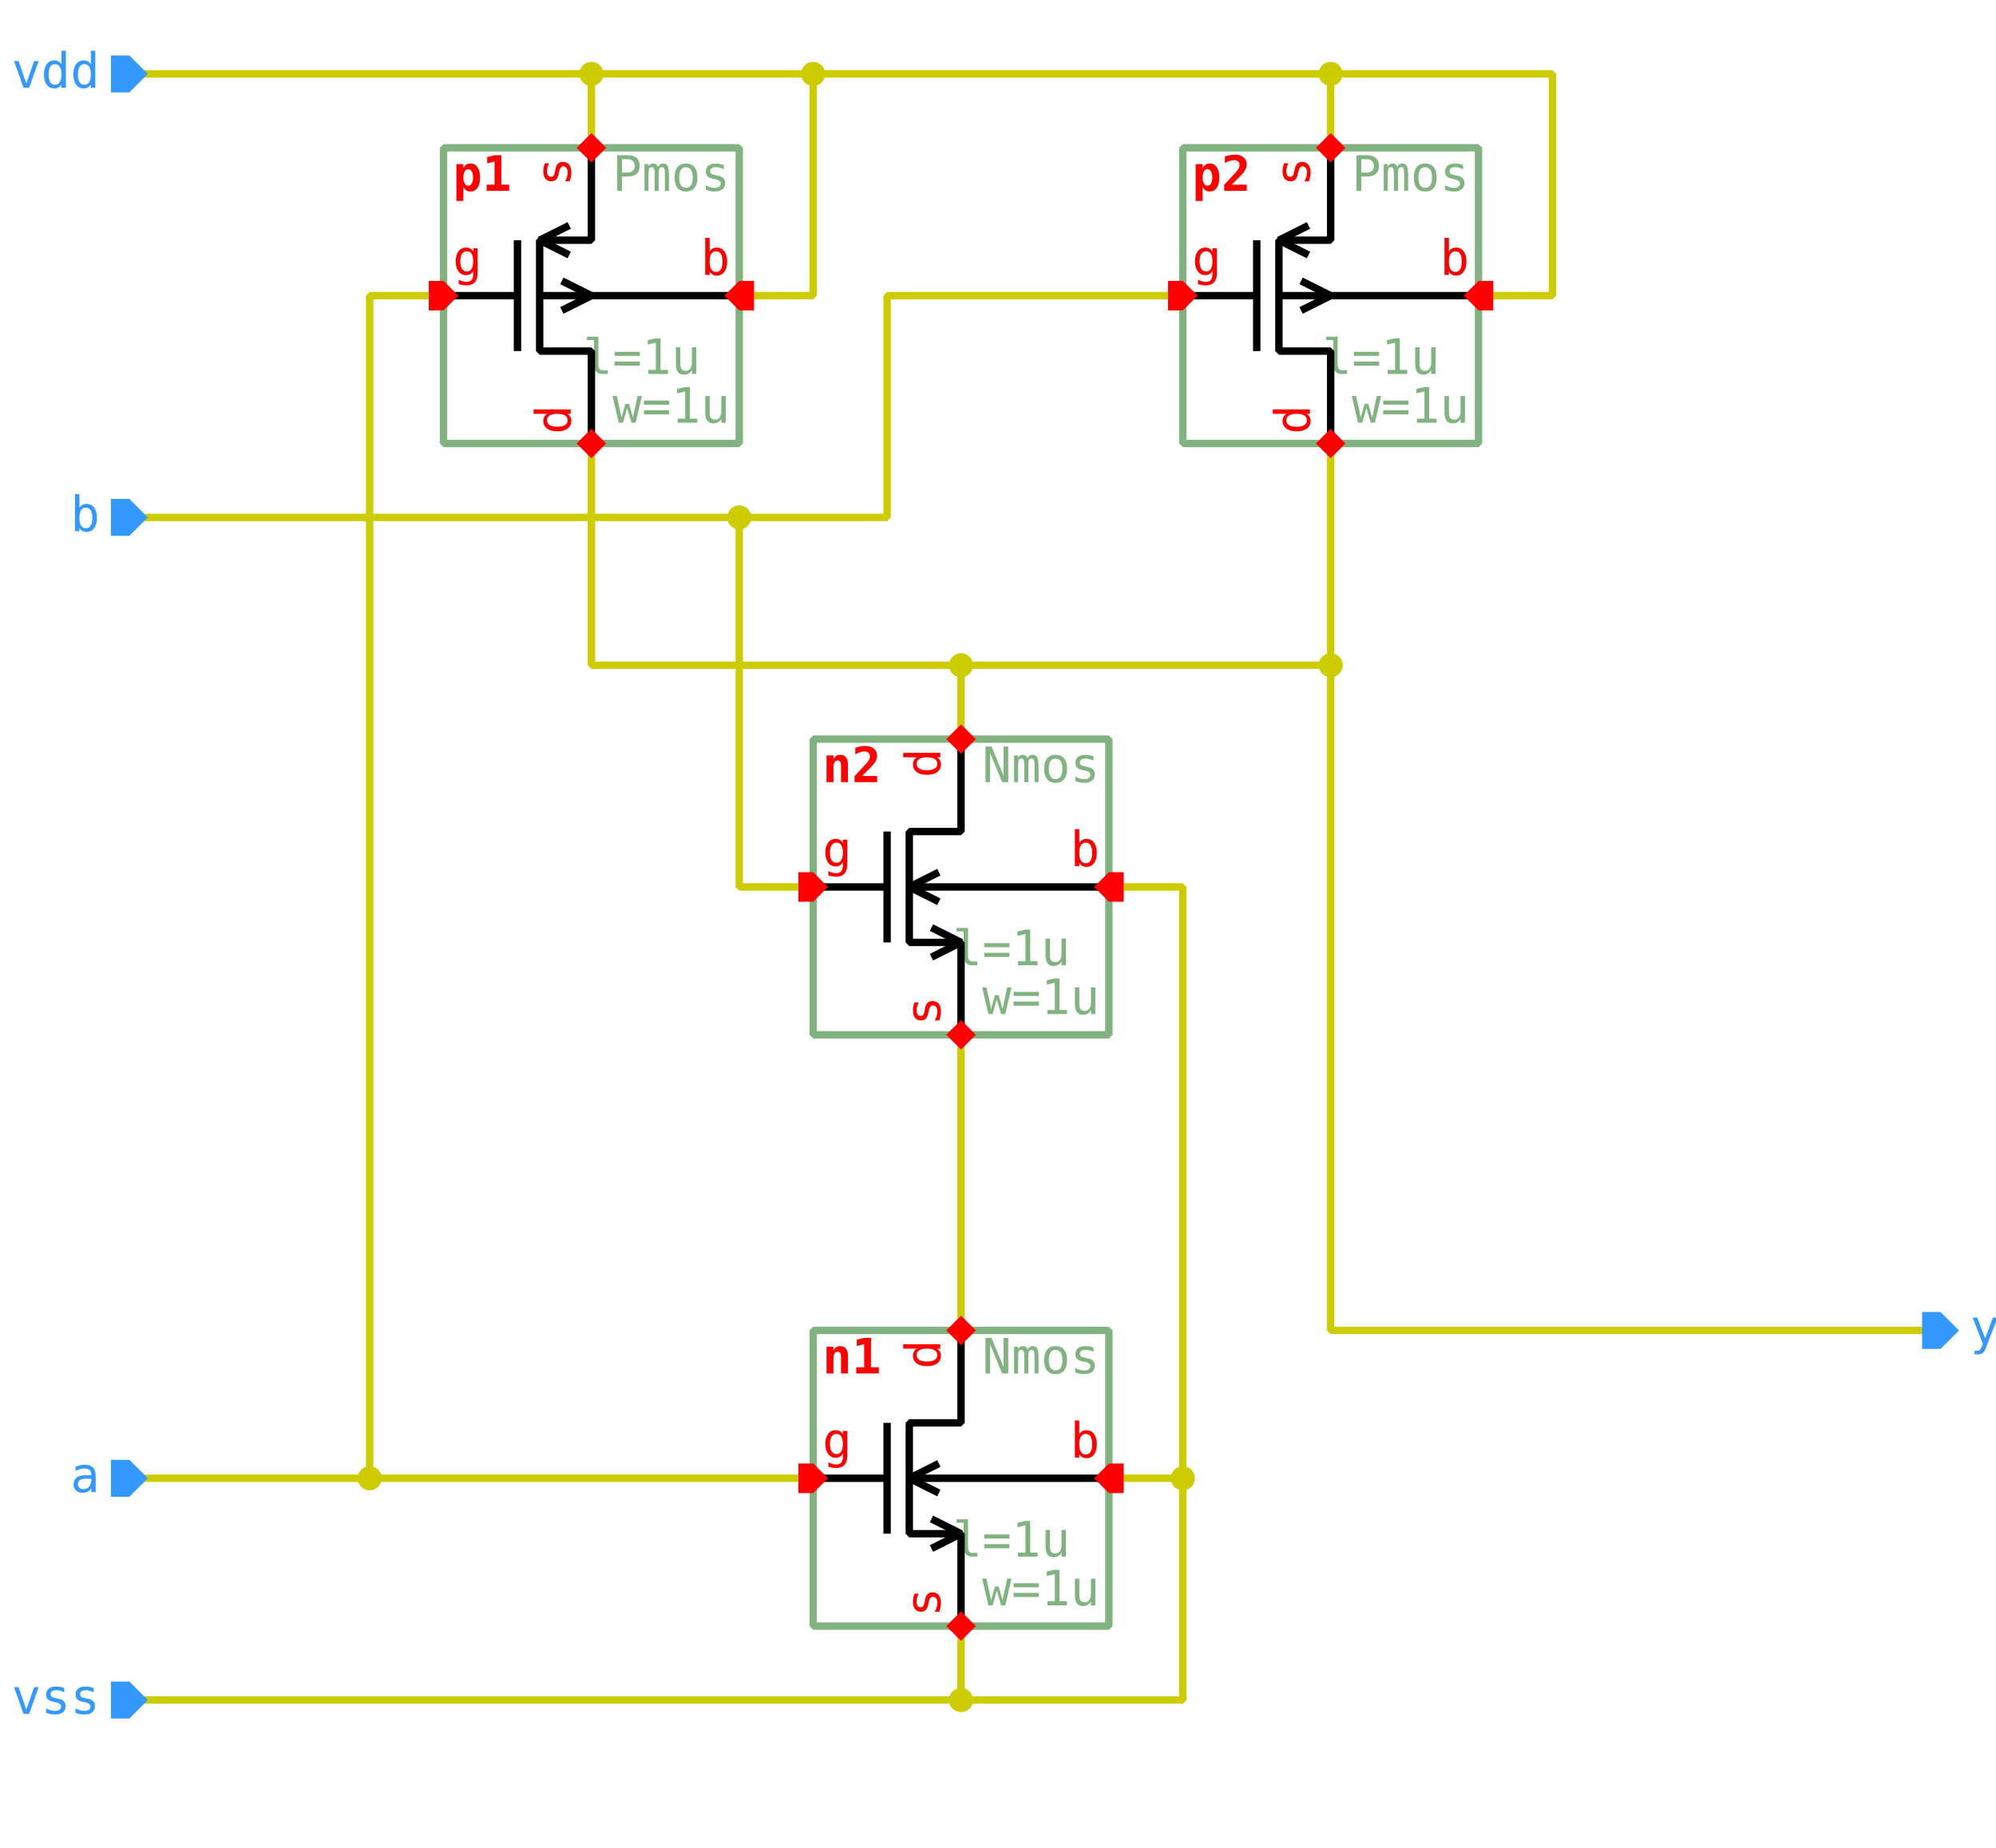
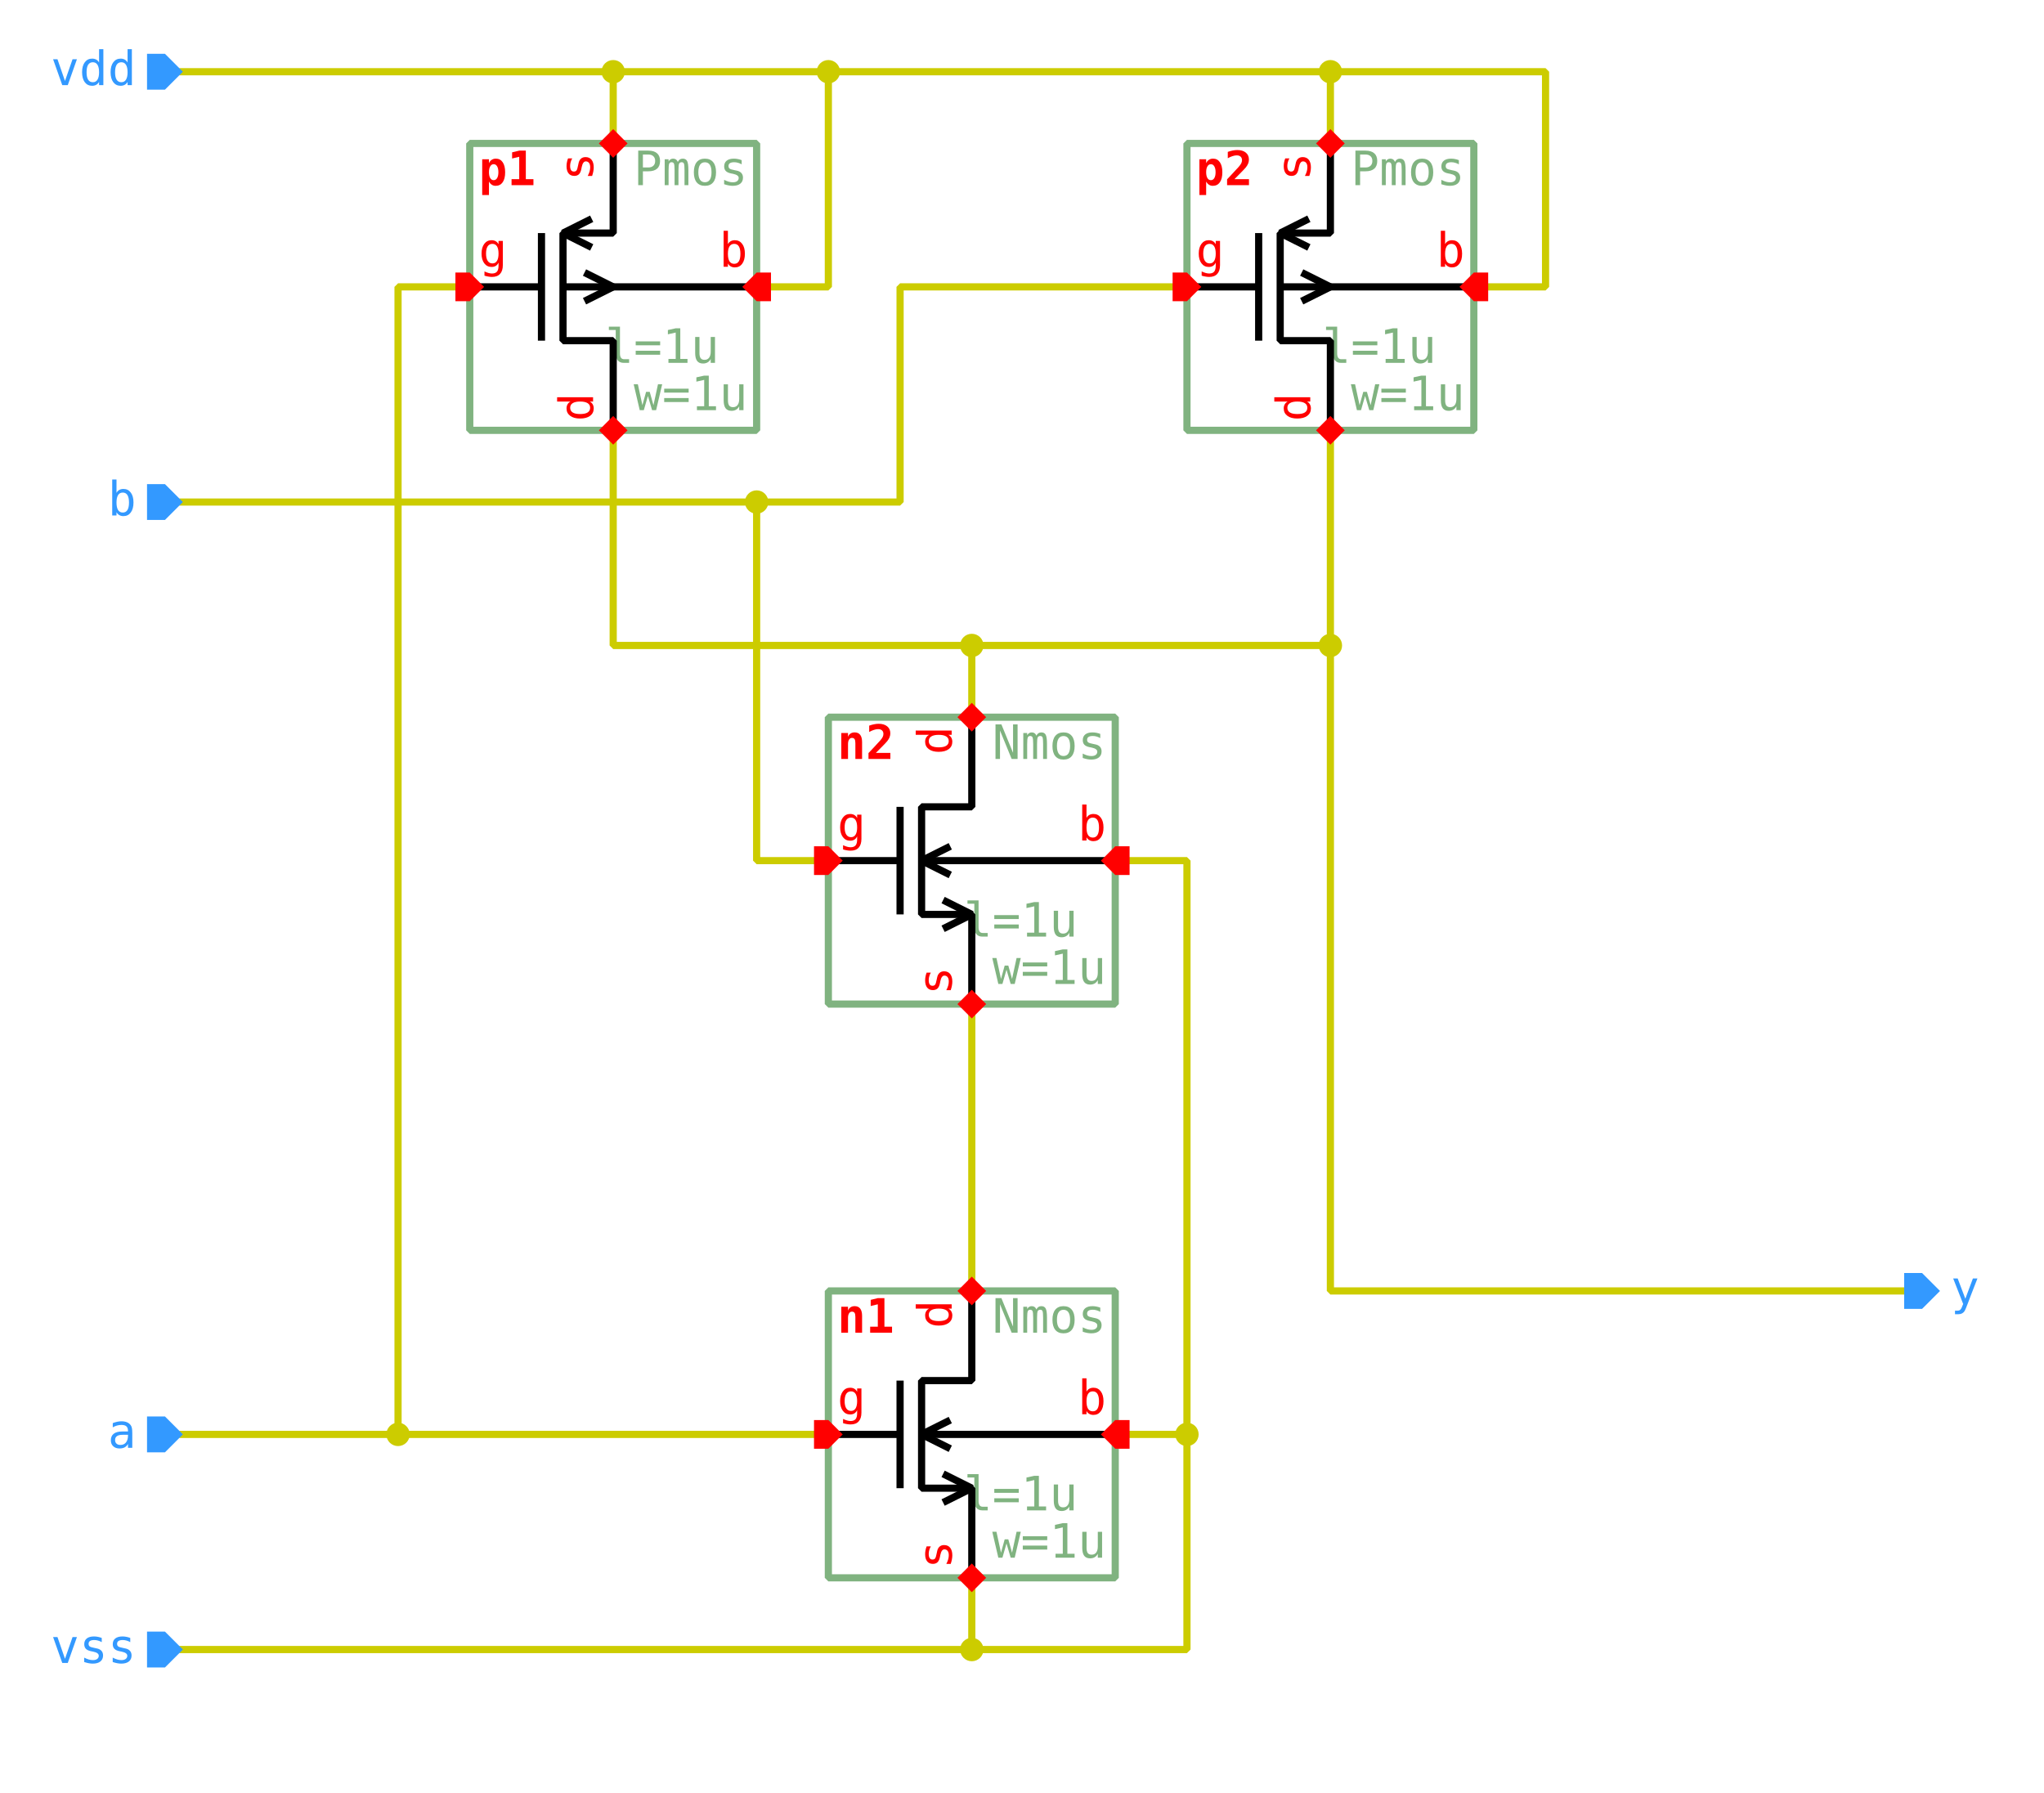
- <svg xmlns="http://www.w3.org/2000/svg" width="945.0px" height="875.0px" viewBox="-1.0 -1.0 27.0 25.0">
+ <svg xmlns="http://www.w3.org/2000/svg" width="997.5px" height="875.0px" viewBox="-1.55 -1.0 28.5 25.0">
  <style type="text/css">svg { stroke-linecap: butt; stroke-linejoin: bevel; } text { font-size: 11pt; font-family: "Inconsolata", monospace; font-stretch: 75%; } .instanceName { font-weight: bold; fill: #f00; } .pinLabel, .pinArrow { fill: #f00; } .params, .cellName { fill: #80b380; } .symbolOutline { stroke: #80b380; } .symbolPoly { stroke: #000; } .symbolOutline, .symbolPoly, .schemWire, .tapPoint { fill: none; stroke-width: 0.1; } .grid { fill: #ccc; } .schemWire, .tapPoint { stroke: #cc0; } .schemWire { stroke-linecap: square; } .connPoint, .tapPointLabel { fill: #cc0; } .portArrow, .portLabel { fill: #39f; }</style>
  <g transform="matrix(1 0 0 -1 0 23.0)">
    <path d="M1.0 23.0 L2.0 23.0 L7.0 23.0 L7.0 22.0" class="schemWire" />
    <path d="M7.0 23.0 L10.0 23.0 L10.0 20.0 L9.0 20.0" class="schemWire" />
    <path d="M10.0 23.0 L17.0 23.0 L17.0 22.0" class="schemWire" />
    <path d="M17.0 23.0 L20.0 23.0 L20.0 20.0 L19.0 20.0" class="schemWire" />
    <path d="M1.0 1.0 L2.0 1.0 L12.0 1.0 L12.0 2.0" class="schemWire" />
    <path d="M12.0 1.0 L15.0 1.0 L15.0 4.0 L14.0 4.0" class="schemWire" />
    <path d="M15.0 4.0 L15.0 12.0 L14.0 12.0" class="schemWire" />
    <path d="M25.0 6.0 L24.0 6.0 L17.0 6.0 L17.0 15.0 L17.0 18.0" class="schemWire" />
    <path d="M17.0 15.0 L12.0 15.0 L12.0 14.0" class="schemWire" />
    <path d="M12.0 15.0 L7.0 15.0 L7.0 18.0" class="schemWire" />
    <path d="M1.0 4.0 L2.0 4.0 L4.0 4.0 L10.0 4.0" class="schemWire" />
    <path d="M4.0 4.0 L4.0 20.0 L5.0 20.0" class="schemWire" />
    <path d="M1.0 17.0 L2.0 17.0 L9.0 17.0 L9.0 12.0 L10.0 12.0" class="schemWire" />
    <path d="M9.0 17.0 L11.0 17.0 L11.0 20.0 L15.0 20.0" class="schemWire" />
    <path d="M12.0 6.0 L12.0 10.0" class="schemWire" />
    <circle cx="17.0" cy="15.0" r="0.163" class="connPoint" />
    <circle cx="12.0" cy="15.0" r="0.163" class="connPoint" />
    <circle cx="4.0" cy="4.0" r="0.163" class="connPoint" />
    <circle cx="9.0" cy="17.0" r="0.163" class="connPoint" />
    <circle cx="17.0" cy="23.0" r="0.163" class="connPoint" />
    <circle cx="7.0" cy="23.0" r="0.163" class="connPoint" />
    <circle cx="10.0" cy="23.0" r="0.163" class="connPoint" />
    <circle cx="15.0" cy="4.0" r="0.163" class="connPoint" />
    <circle cx="12.0" cy="1.0" r="0.163" class="connPoint" />
    <g>
      <rect x="10.0" y="2.0" width="4.0" height="4.0" class="symbolOutline" />
      <text transform="matrix(0.045 0 0 -0.045 13.875 5.875)" dominant-baseline="hanging" text-anchor="end" class="cellName">Nmos</text>
      <text transform="matrix(0.045 0 0 -0.045 13.875 2.125)" dominant-baseline="ideographic" text-anchor="end" class="params">
        <tspan x="0" y="-1em">l=1u</tspan>
        <tspan x="0" y="0em">w=1u</tspan>
      </text>
      <text transform="matrix(0.045 0 0 -0.045 10.125 5.875)" dominant-baseline="hanging" text-anchor="start" class="instanceName">n1</text>
      <path d="M2.0 0.0 L2.0 1.25 L1.3 1.25 L1.3 2.75 L2.0 2.75 L2.0 4.0" transform="matrix(1 0 0 1 10.0 2.0)" class="symbolPoly" />
      <path d="M1.0 1.25 L1.0 2.75" transform="matrix(1 0 0 1 10.0 2.0)" class="symbolPoly" />
      <path d="M0.0 2.0 L1.0 2.0" transform="matrix(1 0 0 1 10.0 2.0)" class="symbolPoly" />
      <path d="M4.0 2.0 L1.3 2.0" transform="matrix(1 0 0 1 10.0 2.0)" class="symbolPoly" />
      <path d="M1.7 1.8 L1.3 2.0 L1.7 2.2" transform="matrix(1 0 0 1 10.0 2.0)" class="symbolPoly" />
      <path d="M1.6 1.05 L2.0 1.25 L1.6 1.45" transform="matrix(1 0 0 1 10.0 2.0)" class="symbolPoly" />
      <path d="M0 0 L0.2 -0.2 L0.2 -0.4 L0 -0.4 L-0.2 -0.4 L-0.2 -0.2 Z" transform="matrix(0 -1 1 0 10.2 4.0)" class="pinArrow" />
      <text transform="matrix(0.045 0 0 -0.045 10.125 4.125)" dominant-baseline="ideographic" text-anchor="start" class="pinLabel">g</text>
      <path d="M0 0 L0.2 -0.2 L0.2 -0.2 L0 -0.4 L-0.2 -0.2 L-0.2 -0.2 Z" transform="matrix(1 0 0 1 12.0 2.2)" class="pinArrow" />
      <text transform="matrix(0 0.045 0.045 0 11.875 2.125)" dominant-baseline="ideographic" text-anchor="start" class="pinLabel">s</text>
      <path d="M0 0 L0.2 -0.2 L0.2 -0.2 L0 -0.4 L-0.2 -0.2 L-0.2 -0.2 Z" transform="matrix(-1 0 0 -1 12.0 5.8)" class="pinArrow" />
      <text transform="matrix(0 0.045 0.045 0 11.875 5.875)" dominant-baseline="ideographic" text-anchor="end" class="pinLabel">d</text>
      <path d="M0 0 L0.2 -0.2 L0.2 -0.4 L0 -0.4 L-0.2 -0.4 L-0.2 -0.2 Z" transform="matrix(0 1 -1 0 13.8 4.0)" class="pinArrow" />
      <text transform="matrix(0.045 0 0 -0.045 13.875 4.125)" dominant-baseline="ideographic" text-anchor="end" class="pinLabel">b</text>
    </g>
    <g>
      <rect x="10.0" y="10.0" width="4.0" height="4.0" class="symbolOutline" />
      <text transform="matrix(0.045 0 0 -0.045 13.875 13.875)" dominant-baseline="hanging" text-anchor="end" class="cellName">Nmos</text>
      <text transform="matrix(0.045 0 0 -0.045 13.875 10.125)" dominant-baseline="ideographic" text-anchor="end" class="params">
        <tspan x="0" y="-1em">l=1u</tspan>
        <tspan x="0" y="0em">w=1u</tspan>
      </text>
      <text transform="matrix(0.045 0 0 -0.045 10.125 13.875)" dominant-baseline="hanging" text-anchor="start" class="instanceName">n2</text>
      <path d="M2.0 0.0 L2.0 1.25 L1.3 1.25 L1.3 2.75 L2.0 2.75 L2.0 4.0" transform="matrix(1 0 0 1 10.0 10.0)" class="symbolPoly" />
      <path d="M1.0 1.25 L1.0 2.75" transform="matrix(1 0 0 1 10.0 10.0)" class="symbolPoly" />
      <path d="M0.0 2.0 L1.0 2.0" transform="matrix(1 0 0 1 10.0 10.0)" class="symbolPoly" />
      <path d="M4.0 2.0 L1.3 2.0" transform="matrix(1 0 0 1 10.0 10.0)" class="symbolPoly" />
      <path d="M1.7 1.8 L1.3 2.0 L1.7 2.2" transform="matrix(1 0 0 1 10.0 10.0)" class="symbolPoly" />
      <path d="M1.6 1.05 L2.0 1.25 L1.6 1.45" transform="matrix(1 0 0 1 10.0 10.0)" class="symbolPoly" />
      <path d="M0 0 L0.2 -0.2 L0.2 -0.4 L0 -0.4 L-0.2 -0.4 L-0.2 -0.2 Z" transform="matrix(0 -1 1 0 10.2 12.0)" class="pinArrow" />
      <text transform="matrix(0.045 0 0 -0.045 10.125 12.125)" dominant-baseline="ideographic" text-anchor="start" class="pinLabel">g</text>
      <path d="M0 0 L0.2 -0.2 L0.2 -0.2 L0 -0.4 L-0.2 -0.2 L-0.2 -0.2 Z" transform="matrix(1 0 0 1 12.0 10.2)" class="pinArrow" />
      <text transform="matrix(0 0.045 0.045 0 11.875 10.125)" dominant-baseline="ideographic" text-anchor="start" class="pinLabel">s</text>
      <path d="M0 0 L0.2 -0.2 L0.2 -0.2 L0 -0.4 L-0.2 -0.2 L-0.2 -0.2 Z" transform="matrix(-1 0 0 -1 12.0 13.8)" class="pinArrow" />
      <text transform="matrix(0 0.045 0.045 0 11.875 13.875)" dominant-baseline="ideographic" text-anchor="end" class="pinLabel">d</text>
      <path d="M0 0 L0.2 -0.2 L0.2 -0.4 L0 -0.4 L-0.2 -0.4 L-0.2 -0.2 Z" transform="matrix(0 1 -1 0 13.8 12.0)" class="pinArrow" />
      <text transform="matrix(0.045 0 0 -0.045 13.875 12.125)" dominant-baseline="ideographic" text-anchor="end" class="pinLabel">b</text>
    </g>
    <g>
      <rect x="5.0" y="18.0" width="4.0" height="4.0" class="symbolOutline" />
      <text transform="matrix(0.045 0 0 -0.045 8.875 21.875)" dominant-baseline="hanging" text-anchor="end" class="cellName">Pmos</text>
      <text transform="matrix(0.045 0 0 -0.045 8.875 18.125)" dominant-baseline="ideographic" text-anchor="end" class="params">
        <tspan x="0" y="-1em">l=1u</tspan>
        <tspan x="0" y="0em">w=1u</tspan>
      </text>
      <text transform="matrix(0.045 0 0 -0.045 5.125 21.875)" dominant-baseline="hanging" text-anchor="start" class="instanceName">p1</text>
      <path d="M2.0 0.0 L2.0 1.25 L1.3 1.25 L1.3 2.75 L2.0 2.75 L2.0 4.0" transform="matrix(1 0 0 1 5.0 18.0)" class="symbolPoly" />
      <path d="M1.0 1.25 L1.0 2.75" transform="matrix(1 0 0 1 5.0 18.0)" class="symbolPoly" />
      <path d="M0.0 2.0 L1.0 2.0" transform="matrix(1 0 0 1 5.0 18.0)" class="symbolPoly" />
      <path d="M4.0 2.0 L1.3 2.0" transform="matrix(1 0 0 1 5.0 18.0)" class="symbolPoly" />
      <path d="M1.7 2.55 L1.3 2.75 L1.7 2.95" transform="matrix(1 0 0 1 5.0 18.0)" class="symbolPoly" />
      <path d="M1.6 1.8 L2.0 2.0 L1.6 2.2" transform="matrix(1 0 0 1 5.0 18.0)" class="symbolPoly" />
      <path d="M0 0 L0.2 -0.2 L0.2 -0.4 L0 -0.4 L-0.2 -0.4 L-0.2 -0.2 Z" transform="matrix(0 -1 1 0 5.2 20.0)" class="pinArrow" />
      <text transform="matrix(0.045 0 0 -0.045 5.125 20.125)" dominant-baseline="ideographic" text-anchor="start" class="pinLabel">g</text>
      <path d="M0 0 L0.2 -0.2 L0.2 -0.2 L0 -0.4 L-0.2 -0.2 L-0.2 -0.2 Z" transform="matrix(1 0 0 1 7.0 18.2)" class="pinArrow" />
      <text transform="matrix(0 0.045 0.045 0 6.875 18.125)" dominant-baseline="ideographic" text-anchor="start" class="pinLabel">d</text>
      <path d="M0 0 L0.2 -0.2 L0.2 -0.2 L0 -0.4 L-0.2 -0.2 L-0.2 -0.2 Z" transform="matrix(-1 0 0 -1 7.0 21.8)" class="pinArrow" />
      <text transform="matrix(0 0.045 0.045 0 6.875 21.875)" dominant-baseline="ideographic" text-anchor="end" class="pinLabel">s</text>
      <path d="M0 0 L0.2 -0.2 L0.2 -0.4 L0 -0.4 L-0.2 -0.4 L-0.2 -0.2 Z" transform="matrix(0 1 -1 0 8.8 20.0)" class="pinArrow" />
      <text transform="matrix(0.045 0 0 -0.045 8.875 20.125)" dominant-baseline="ideographic" text-anchor="end" class="pinLabel">b</text>
    </g>
    <g>
      <rect x="15.0" y="18.0" width="4.0" height="4.0" class="symbolOutline" />
      <text transform="matrix(0.045 0 0 -0.045 18.875 21.875)" dominant-baseline="hanging" text-anchor="end" class="cellName">Pmos</text>
      <text transform="matrix(0.045 0 0 -0.045 18.875 18.125)" dominant-baseline="ideographic" text-anchor="end" class="params">
        <tspan x="0" y="-1em">l=1u</tspan>
        <tspan x="0" y="0em">w=1u</tspan>
      </text>
      <text transform="matrix(0.045 0 0 -0.045 15.125 21.875)" dominant-baseline="hanging" text-anchor="start" class="instanceName">p2</text>
      <path d="M2.0 0.0 L2.0 1.25 L1.3 1.25 L1.3 2.75 L2.0 2.75 L2.0 4.0" transform="matrix(1 0 0 1 15.0 18.0)" class="symbolPoly" />
      <path d="M1.0 1.25 L1.0 2.75" transform="matrix(1 0 0 1 15.0 18.0)" class="symbolPoly" />
      <path d="M0.0 2.0 L1.0 2.0" transform="matrix(1 0 0 1 15.0 18.0)" class="symbolPoly" />
      <path d="M4.0 2.0 L1.3 2.0" transform="matrix(1 0 0 1 15.0 18.0)" class="symbolPoly" />
      <path d="M1.7 2.55 L1.3 2.75 L1.7 2.95" transform="matrix(1 0 0 1 15.0 18.0)" class="symbolPoly" />
      <path d="M1.6 1.8 L2.0 2.0 L1.6 2.2" transform="matrix(1 0 0 1 15.0 18.0)" class="symbolPoly" />
      <path d="M0 0 L0.2 -0.2 L0.2 -0.4 L0 -0.4 L-0.2 -0.4 L-0.2 -0.2 Z" transform="matrix(0 -1 1 0 15.2 20.0)" class="pinArrow" />
      <text transform="matrix(0.045 0 0 -0.045 15.125 20.125)" dominant-baseline="ideographic" text-anchor="start" class="pinLabel">g</text>
      <path d="M0 0 L0.2 -0.2 L0.2 -0.2 L0 -0.4 L-0.2 -0.2 L-0.2 -0.2 Z" transform="matrix(1 0 0 1 17.0 18.2)" class="pinArrow" />
      <text transform="matrix(0 0.045 0.045 0 16.875 18.125)" dominant-baseline="ideographic" text-anchor="start" class="pinLabel">d</text>
      <path d="M0 0 L0.2 -0.2 L0.2 -0.2 L0 -0.4 L-0.2 -0.2 L-0.2 -0.2 Z" transform="matrix(-1 0 0 -1 17.0 21.8)" class="pinArrow" />
      <text transform="matrix(0 0.045 0.045 0 16.875 21.875)" dominant-baseline="ideographic" text-anchor="end" class="pinLabel">s</text>
      <path d="M0 0 L0.2 -0.2 L0.2 -0.4 L0 -0.4 L-0.2 -0.4 L-0.2 -0.2 Z" transform="matrix(0 1 -1 0 18.8 20.0)" class="pinArrow" />
      <text transform="matrix(0.045 0 0 -0.045 18.875 20.125)" dominant-baseline="ideographic" text-anchor="end" class="pinLabel">b</text>
    </g>
    <g>
      <path d="M0 0 L0.25 0 L0.25 -0.25 L0 -0.5 L-0.25 -0.25 L-0.25 0 Z" transform="matrix(0 1 -1 0 25.0 6.0)" class="portArrow" />
      <text transform="matrix(0.045 0 0 -0.045 25.65 6.0)" dominant-baseline="middle" text-anchor="start" class="portLabel">y</text>
    </g>
    <g>
      <path d="M0 0 L0.25 -0.25 L0.25 -0.5 L0 -0.5 L-0.25 -0.5 L-0.25 -0.25 Z" transform="matrix(0 -1 1 0 1.0 4.0)" class="portArrow" />
      <text transform="matrix(0.045 0 0 -0.045 0.35 4.0)" dominant-baseline="middle" text-anchor="end" class="portLabel">a</text>
    </g>
    <g>
      <path d="M0 0 L0.25 -0.25 L0.25 -0.5 L0 -0.5 L-0.25 -0.5 L-0.25 -0.25 Z" transform="matrix(0 -1 1 0 1.0 17.0)" class="portArrow" />
      <text transform="matrix(0.045 0 0 -0.045 0.35 17.0)" dominant-baseline="middle" text-anchor="end" class="portLabel">b</text>
    </g>
    <g>
      <path d="M0 0 L0.25 -0.25 L0.25 -0.5 L0 -0.5 L-0.25 -0.5 L-0.25 -0.25 Z" transform="matrix(0 -1 1 0 1.0 23.0)" class="portArrow" />
      <text transform="matrix(0.045 0 0 -0.045 0.35 23.0)" dominant-baseline="middle" text-anchor="end" class="portLabel">vdd</text>
    </g>
    <g>
      <path d="M0 0 L0.25 -0.25 L0.25 -0.5 L0 -0.5 L-0.25 -0.5 L-0.25 -0.25 Z" transform="matrix(0 -1 1 0 1.0 1.0)" class="portArrow" />
      <text transform="matrix(0.045 0 0 -0.045 0.35 1.0)" dominant-baseline="middle" text-anchor="end" class="portLabel">vss</text>
    </g>
  </g>
</svg>
